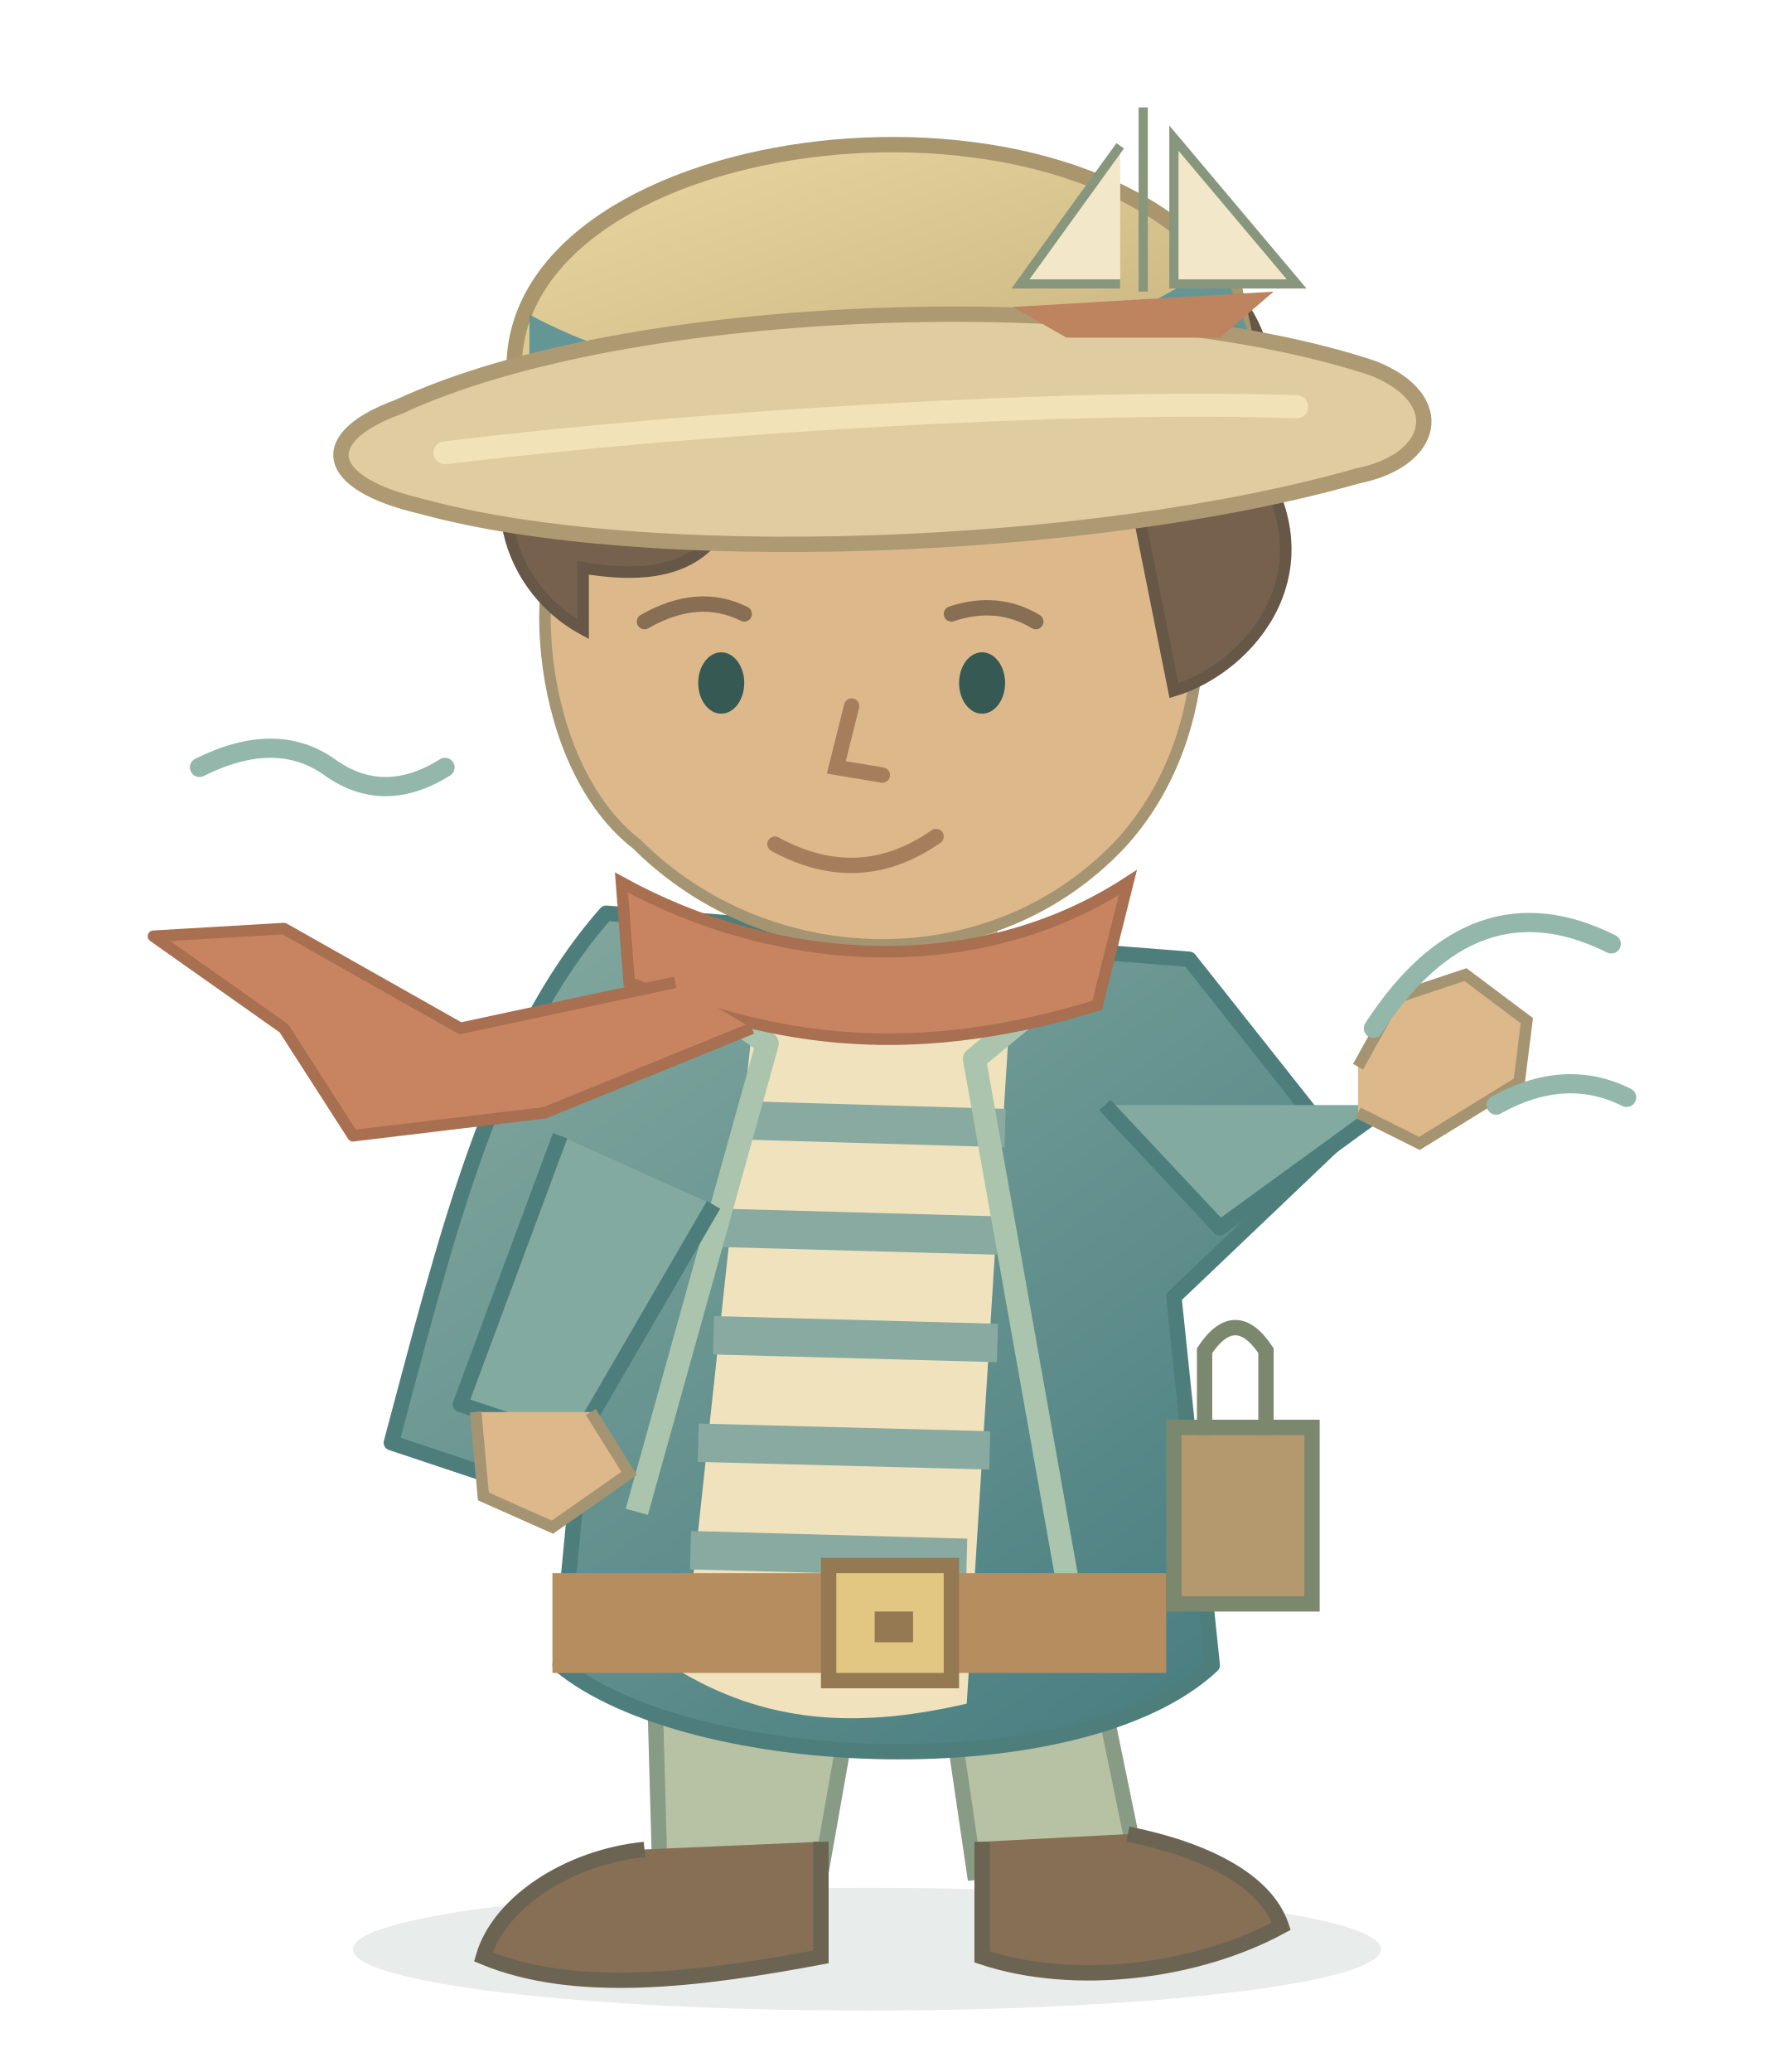
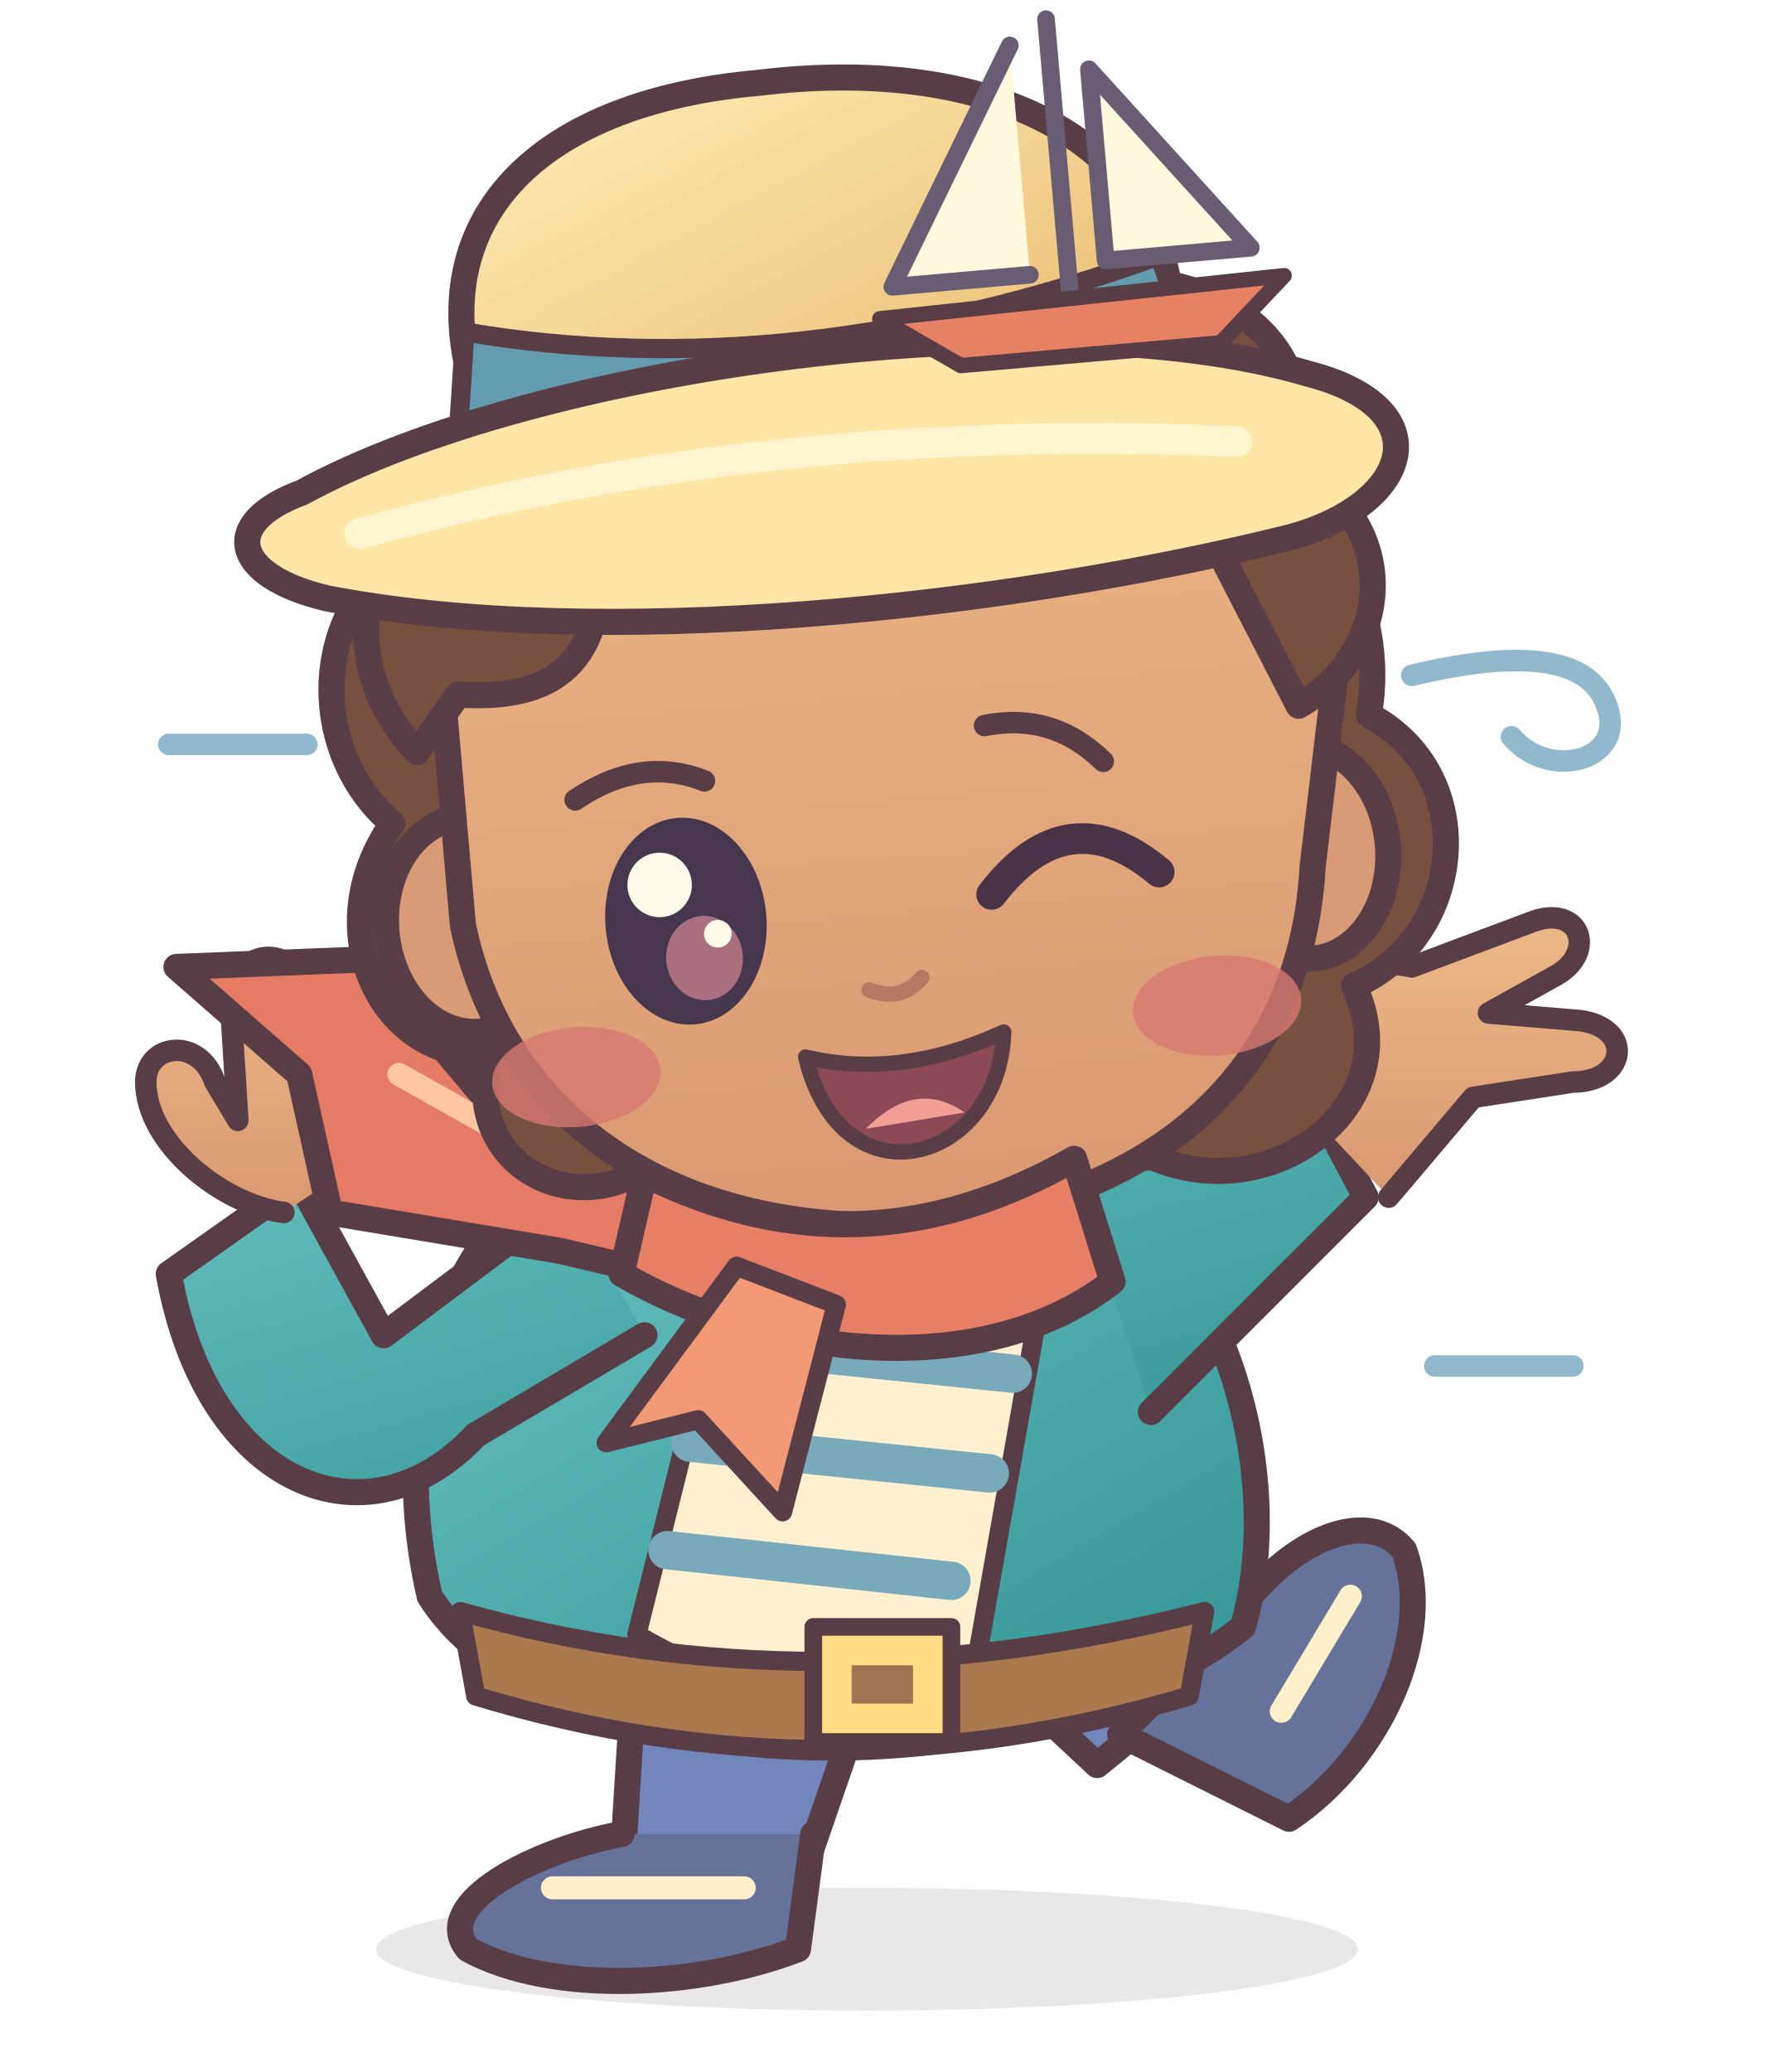
<svg xmlns="http://www.w3.org/2000/svg" width="230" height="270" viewBox="0 0 230 270">
  <defs>
-     <linearGradient id="coat" x2=".8" y2="1">
-       <stop stop-color="#86aaa0" />
-       <stop offset="1" stop-color="#497e81" />
+     <linearGradient id="sol-coat" x2=".8" y2="1">
+       <stop stop-color="#69c5c3" />
+       <stop offset="1" stop-color="#379697" />
    </linearGradient>
-     <linearGradient id="hat" x2=".7" y2="1">
-       <stop stop-color="#ead8a3" />
-       <stop offset="1" stop-color="#c4ae79" />
+     <linearGradient id="sol-face" x2="0" y2="1">
+       <stop stop-color="#edb987" />
+       <stop offset="1" stop-color="#d99871" />
+     </linearGradient>
+     <linearGradient id="sol-hat" x2=".7" y2="1">
+       <stop stop-color="#ffedb6" />
+       <stop offset="1" stop-color="#e7b76a" />
    </linearGradient>
  </defs>
-   <ellipse cx="113" cy="254" rx="67" ry="8" fill="#486f6120" />
-   <path d="m85 208 1 36 21 0 6-34m9 0 5 34 21-2-7-34" fill="#b7c1a3" stroke="#879b85" stroke-width="2" />
-   <path d="M84 241c-10 1-19 7-21 14 12 5 28 3 44 0v-15m21 0v15c12 4 28 2 39-4-2-6-10-10-20-12" fill="#866f55" stroke="#6c6452" stroke-width="2" />
-   <path d="M79 119c-15 17-21 43-28 69l24 8-2 21c17 14 68 16 85 0l-5-48 21-20-19-24Z" fill="url(#coat)" stroke="#4d7e7b" stroke-width="2" stroke-linejoin="round" />
-   <path d="m99 125-10 93c12 7 24 7 37 4l6-96" fill="#f0e2bd" />
-   <path d="m97 146 34 1m-37 13 36 1m-37 13 37 1m-39 13 38 1m-39 13 36 1" stroke="#89aaa0" stroke-width="5" />
-   <path d="m82 123 18 13-17 61m61-73-17 14 13 73" fill="none" stroke="#aac4ad" stroke-width="3" stroke-linejoin="round" />
-   <path d="M72 205h80v13H72Z" fill="#b68d5e" />
-   <path d="M108 204h16v15h-16Z" fill="#e2c783" stroke="#947953" stroke-width="2" />
-   <path d="M114 210h5v4h-5Z" fill="#947953" />
-   <path d="M103 102v24c8 7 18 7 27-1v-24" fill="#cea67a" />
-   <path d="M75 65c-7 9-5 35 8 45 17 17 46 18 63 0 12-13 13-34 5-48-12-20-61-17-76 3Z" fill="#ddb88b" stroke="#a59471" stroke-width="1.5" />
-   <path d="M76 82c-11-6-14-21-4-29-3-17 15-29 29-25 13-13 33-6 36 2 22-1 33 14 26 29 11 15 0 28-10 31l-5-25c-8 3-20-5-19-12-10 11-22 12-32 5-1 15-9 18-21 16Z" fill="#75614e" stroke="#665747" stroke-width="1.5" />
-   <path d="M86 41q14-11 26-3m14 0q13-3 21 9" stroke="#998064" stroke-width="4" fill="none" stroke-linecap="round" />
-   <path d="M67 48c0-32 75-41 94-10l4 18c-27 16-70 18-98-8Z" fill="url(#hat)" stroke="#a9966c" stroke-width="2" />
-   <path d="M69 41c26 14 64 11 90-7l4 10c-20 18-63 22-94 7Z" fill="#649695" />
-   <path d="M52 53c30-14 94-16 127-5 10 4 8 12-2 14-35 10-93 12-122 4-13-3-14-9-3-13Z" fill="#dfcca0" stroke="#ad9a72" stroke-width="2" />
-   <path d="M58 59c33-4 81-7 111-6" fill="none" stroke="#f2e2b8" stroke-width="3" stroke-linecap="round" />
-   <path d="M149 38V14m-3 5-13 18h13m7-19v19h16Z" fill="#f2e7c8" stroke="#87967d" stroke-width="1.2" />
-   <path d="m132 40 34-2-7 6h-20Z" fill="#bd845f" />
-   <path d="M84 81q7-4 13-1m27 0q6-2 11 1" stroke="#886e52" stroke-width="2" fill="none" stroke-linecap="round" />
-   <ellipse cx="94" cy="89" rx="3" ry="4" fill="#365a53" />
-   <ellipse cx="128" cy="89" rx="3" ry="4" fill="#365a53" />
-   <path d="m111 92-2 8 6 1m-14 9q11 6 21-1" stroke="#a77e5c" stroke-width="2" fill="none" stroke-linecap="round" />
-   <path d="M81 115c20 11 46 13 66 0l-4 16c-26 8-44 4-61-3Z" fill="#c88460" stroke="#a86f50" stroke-width="1.5" />
-   <path d="m88 128-28 6-23-13-17 1 17 12 9 14 25-3 27-11" fill="#c88460" stroke="#a86f50" stroke-width="1.5" stroke-linejoin="round" />
-   <path d="m73 148-13 35 15 5 18-31m51-13 15 16 22-16" fill="#82aaa0" stroke="#4d7e7b" stroke-width="2" stroke-linejoin="round" />
-   <path d="m62 184 1 11 9 4 10-7-5-8m100-45 5-9 9-3 8 6-1 8-13 8-8-4" fill="#ddb88b" stroke="#a59471" stroke-width="1.5" />
-   <path d="M179 134q13-20 31-11m-15 21q9-5 17-1M26 100q10-5 17 0t15 0" stroke="#93b7aa" stroke-width="2.5" fill="none" stroke-linecap="round" />
-   <path d="M153 186h18v23h-18Z" fill="#b5996e" stroke="#7c886e" stroke-width="2" />
-   <path d="M157 187v-11q4-6 8 0v11" fill="none" stroke="#7c886e" stroke-width="2" />
+   <ellipse cx="113" cy="254" rx="64" ry="8" fill="#55405420" />
+   <g stroke="#583d46" stroke-width="3.4" stroke-linecap="round" stroke-linejoin="round">
+     <path d="m83 213-2 32 23 1 10-29m14-1 15 14 22-18-14-15" fill="#7286bc" />
+     <path d="M81 239c-11 2-25 9-20 15 11 6 30 5 43 0l2-15m54-27c7-11 18-16 23-10 4 11-3 27-15 35l-22-11Z" fill="#65739a" />
+     <path d="M72 246h25m70-23 9-15" fill="none" stroke="#fff0cb" stroke-width="3" />
+     <path d="M82 147c-23 9-32 35-26 61 15 24 77 27 106 4 6-21-3-53-27-63Z" fill="url(#sol-coat)" />
+     <path d="m96 161-13 52q22 13 44 5l9-51" fill="#fff0cf" stroke-width="2.5" />
+     <path d="m93 175 39 4m-42 9 39 4m-42 10 37 4" stroke="#79aabb" stroke-width="5" />
+     <path d="M74 156 50 174l-11-20-17 12c5 28 26 36 40 21l22-13m56-21 29-14 9 17-28 28" fill="url(#sol-coat)" />
+     <path d="M37 158c-8-1-18-9-18-17 0-5 7-6 9 0l3 5-1-16c1-7 9-7 10 0l1 10 7-5c7-2 11 4 6 9l-8 8" fill="url(#sol-face)" stroke-width="2.8" />
+     <path d="M166 140c1-7 10-16 18-14l16-6c6-2 8 4 3 7l-9 5 12 1c7 1 6 8-1 8l-13 2-11 13" fill="url(#sol-face)" stroke-width="2.8" />
+     <path d="m92 155-28-11-16-19-25 1 16 14 4 18 30 5 17 4" fill="#e57b64" />
+     <path d="m52 140 16 9" stroke="#ffc7a1" stroke-width="3" />
+     <g transform="rotate(-5 112 103)">
+       <path d="M60 65c-17 5-20 26-9 37-11 13-4 31 10 31-5 14 9 23 20 16l65 5c15 8 34-4 28-20 15-5 19-26 5-35 6-22-15-48-42-48Z" fill="#785040" />
+       <ellipse cx="60" cy="116" rx="11" ry="14" fill="#d89b75" />
+       <ellipse cx="169" cy="116" rx="11" ry="14" fill="#d89b75" />
+       <path d="M59 85c4-28 28-43 59-42 34 1 55 21 57 51l-5 24c-4 28-26 42-55 42-33-1-53-19-56-44Z" fill="url(#sol-face)" />
+       <path d="M55 93c-11-14-4-32 13-36-2-20 21-29 34-19 14-17 34-12 39 2 22-4 38 11 30 25 15 9 12 26-1 32l-9-22c-9 5-24-3-22-14-13 14-27 11-29 1-9 14-20 14-29 8-1 13-7 18-20 16Z" fill="#785040" />
+       <path d="M68 64q10-8 17-1m15-10q9-6 15 2m21-2q8-3 14 5" fill="none" stroke="#ac7651" stroke-width="4" />
+       <path d="M66 44c-3-21 13-34 41-34 29-1 52 11 51 35l4 16c-29 13-72 12-98-1Z" fill="url(#sol-hat)" />
+       <path d="M66 39q42 11 91-2l4 15q-49 15-97 0Z" fill="#639baf" stroke-width="2.5" />
+       <path d="M43 58c32-14 99-17 132-4 17 6 12 18-4 21-38 6-91 7-126-3-12-4-13-11-2-14Z" fill="#ffe5a6" />
+       <path d="M50 64q54-10 115-2" fill="none" stroke="#fff5cf" stroke-width="4" />
+       <path d="M145 43V5m-5 3-18 30h18m10-26v25h19Z" fill="#fff9dd" stroke="#695d74" stroke-width="2.3" />
+       <path d="m120 42 53-1-9 8h-34Z" fill="#e78164" stroke-width="2" />
+       <path d="M75 101q9-5 17-1m37-4q9-1 15 6" fill="none" stroke-width="2.8" />
+       <ellipse cx="88" cy="118" rx="10.5" ry="13.5" fill="#46374e" stroke="none" />
+       <ellipse cx="90" cy="123" rx="5" ry="5.5" fill="#aa7080" stroke="none" />
+       <circle cx="85" cy="113" r="4.2" fill="#fff9e8" stroke="none" />
+       <circle cx="92" cy="120" r="1.8" fill="#fff9e8" stroke="none" />
+       <path d="M128 118q11-12 22-1" fill="none" stroke="#4a3347" stroke-width="4" />
+       <ellipse cx="72" cy="137" rx="11" ry="6.5" fill="#d77871" stroke="none" opacity=".8" />
+       <ellipse cx="156" cy="135" rx="11" ry="6.5" fill="#d77871" stroke="none" opacity=".8" />
+       <path d="M102 137q12 4 26-1c-2 17-23 21-26 1Z" fill="#8c4957" stroke-width="2" />
+       <path d="M109 147q7-6 13-1" fill="#f2a095" stroke="none" />
+       <path d="M111 129q4 2 7-1" fill="none" stroke="#b77863" stroke-width="2" />
+     </g>
+     <path d="M84 153q28 14 56-2l5 16c-18 14-47 9-64-1Z" fill="#e77f66" />
+     <path d="m96 165 13 5-7 27-11-12-12 3Z" fill="#f19a75" stroke-width="2.5" />
+     <path d="M60 210q46 13 97 0l-2 11q-47 14-93 0Z" fill="#ab794e" stroke-width="2.5" />
+     <path d="M106 212h18v15h-18Z" fill="#ffdc83" stroke-width="2.3" />
+     <path d="M111 217h8v5h-8Z" fill="#9d7454" stroke="none" />
+   </g>
+   <g fill="none" stroke="#91b8cd" stroke-width="2.8" stroke-linecap="round">
+     <path d="M184 88q21-5 25 3c4 8-7 11-12 5m-175 1h18m147 81h18" />
+   </g>
</svg>
